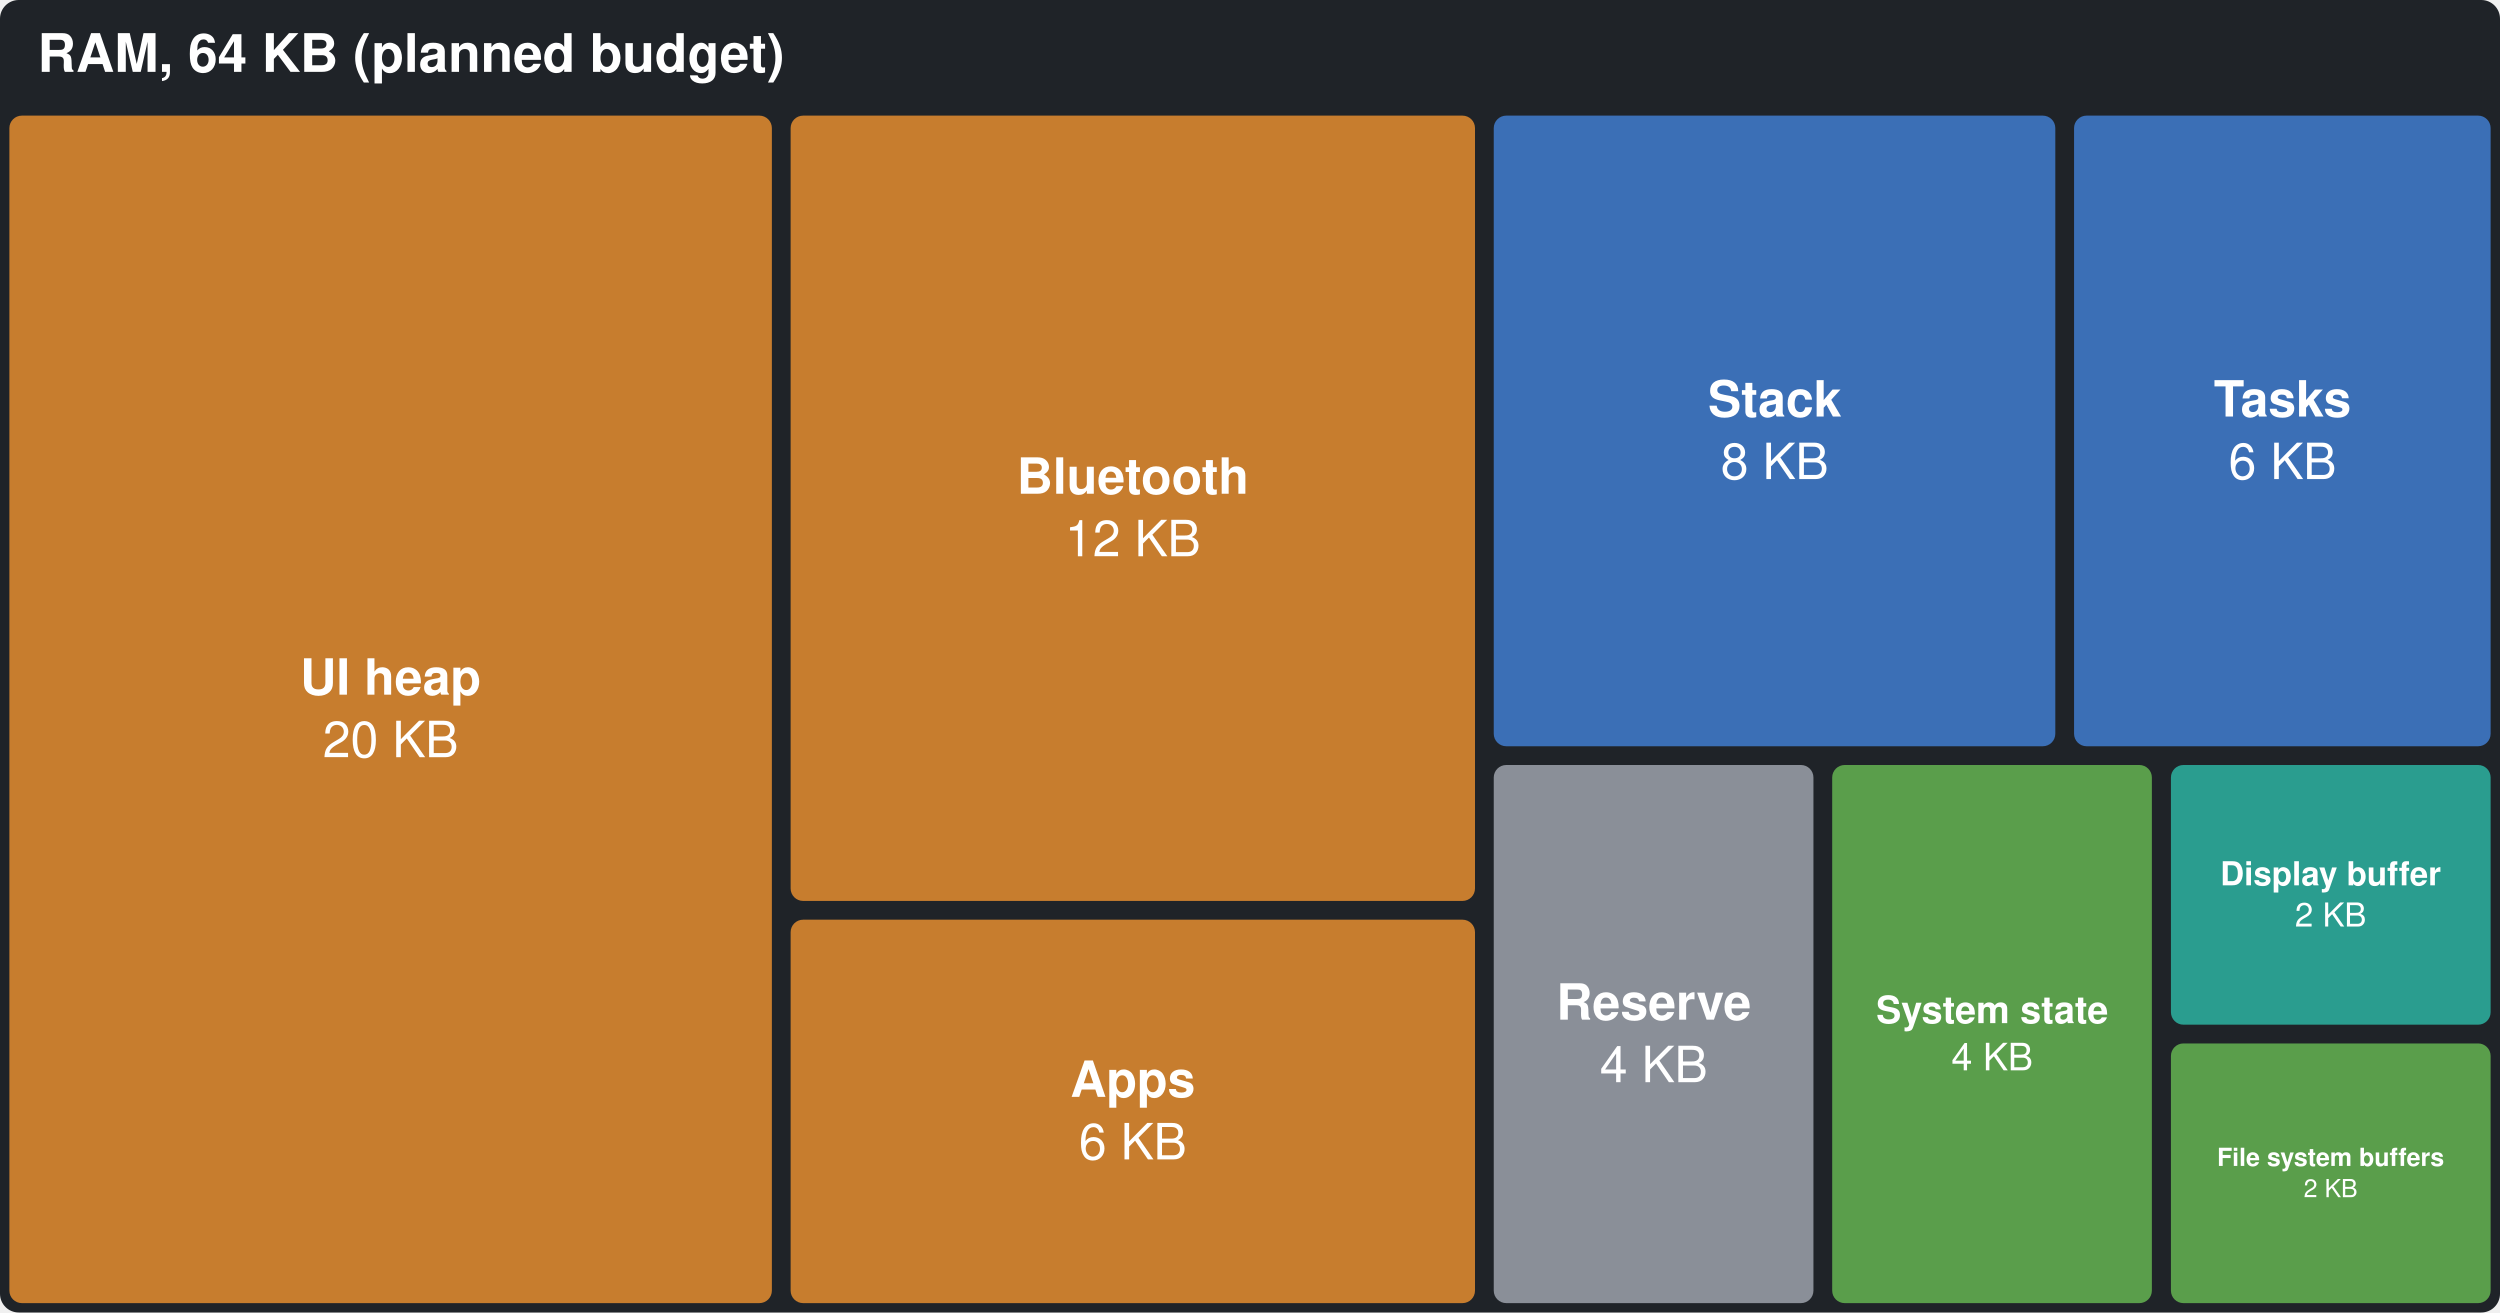
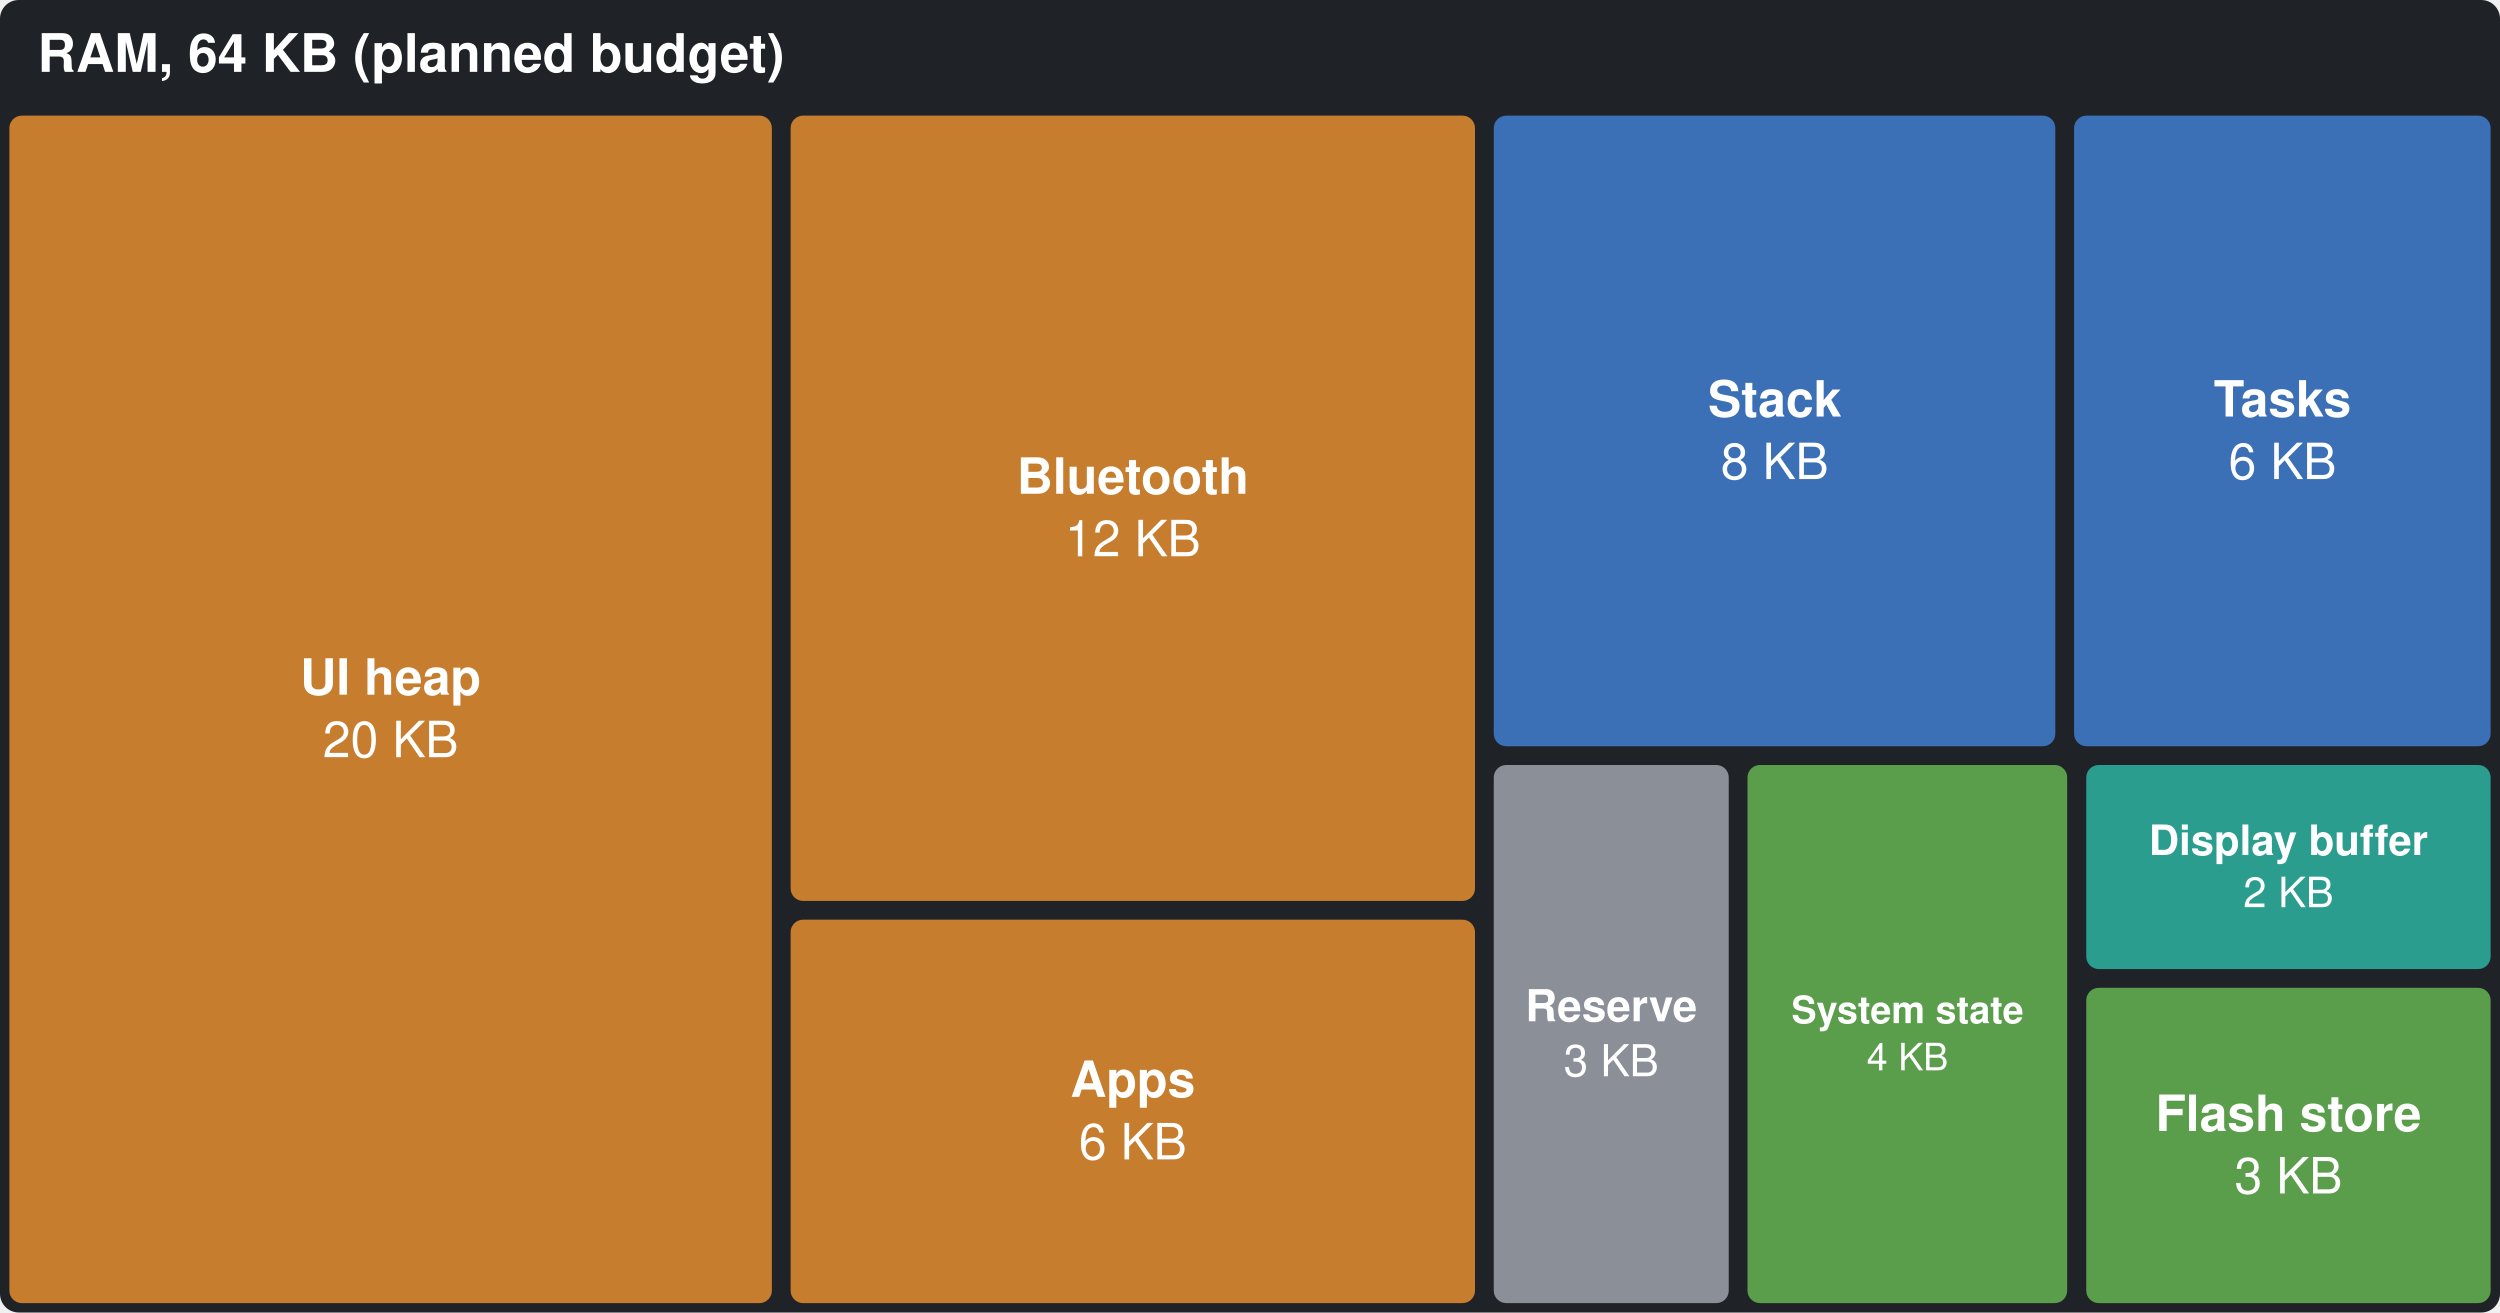
<svg xmlns="http://www.w3.org/2000/svg" viewBox="0 0 800 420" font-family="Helvetica, Arial, sans-serif">
  <rect width="800" height="420" rx="6" fill="#1f2328" />
  <text x="12" y="23" font-size="17" font-weight="bold" fill="#ffffff">RAM, 64 KB (planned budget)</text>
  <rect x="3.0" y="37.0" width="244.0" height="380.0" rx="4" fill="#c77d2e" />
  <text x="125.0" y="222.3" font-size="16.0" font-weight="bold" fill="#ffffff" text-anchor="middle">UI heap</text>
  <text x="125.0" y="242.3" font-size="16.0" font-weight="normal" fill="#ffffff" text-anchor="middle">20 KB</text>
  <rect x="253.0" y="37.0" width="219.0" height="251.3" rx="4" fill="#c77d2e" />
  <text x="362.5" y="158.0" font-size="16.0" font-weight="bold" fill="#ffffff" text-anchor="middle">Bluetooth</text>
  <text x="362.5" y="178.0" font-size="16.0" font-weight="normal" fill="#ffffff" text-anchor="middle">12 KB</text>
  <rect x="253.0" y="294.3" width="219.0" height="122.7" rx="4" fill="#c77d2e" />
  <text x="362.5" y="351.0" font-size="16.0" font-weight="bold" fill="#ffffff" text-anchor="middle">Apps</text>
  <text x="362.5" y="371.0" font-size="16.0" font-weight="normal" fill="#ffffff" text-anchor="middle">6 KB</text>
  <rect x="478.0" y="37.0" width="179.7" height="201.8" rx="4" fill="#3b6fb6" />
  <text x="567.9" y="133.3" font-size="16.0" font-weight="bold" fill="#ffffff" text-anchor="middle">Stack</text>
  <text x="567.9" y="153.3" font-size="16.0" font-weight="normal" fill="#ffffff" text-anchor="middle">8 KB</text>
  <rect x="663.7" y="37.0" width="133.3" height="201.8" rx="4" fill="#3b6fb6" />
  <text x="730.4" y="133.3" font-size="16.0" font-weight="bold" fill="#ffffff" text-anchor="middle">Tasks</text>
  <text x="730.4" y="153.3" font-size="16.0" font-weight="normal" fill="#ffffff" text-anchor="middle">6 KB</text>
-   <rect x="478.0" y="244.8" width="102.3" height="172.2" rx="4" fill="#8a8f98" />
-   <text x="529.2" y="326.3" font-size="16.0" font-weight="bold" fill="#ffffff" text-anchor="middle">Reserve</text>
-   <text x="529.2" y="346.3" font-size="16.0" font-weight="normal" fill="#ffffff" text-anchor="middle">4 KB</text>
-   <rect x="586.3" y="244.8" width="102.3" height="172.2" rx="4" fill="#5a9e4b" />
-   <text x="637.5" y="327.4" font-size="12.1" font-weight="bold" fill="#ffffff" text-anchor="middle">System state</text>
-   <text x="637.5" y="342.5" font-size="12.1" font-weight="normal" fill="#ffffff" text-anchor="middle">4 KB</text>
-   <rect x="694.7" y="244.8" width="102.3" height="83.1" rx="4" fill="#2a9d8f" />
-   <text x="745.8" y="283.3" font-size="10.6" font-weight="bold" fill="#ffffff" text-anchor="middle">Display buffer</text>
-   <text x="745.8" y="296.5" font-size="10.6" font-weight="normal" fill="#ffffff" text-anchor="middle">2 KB</text>
-   <rect x="694.7" y="333.9" width="102.3" height="83.1" rx="4" fill="#5a9e4b" />
-   <text x="745.8" y="373.1" font-size="8.0" font-weight="bold" fill="#ffffff" text-anchor="middle">File system buffers</text>
-   <text x="745.8" y="383.1" font-size="8.0" font-weight="normal" fill="#ffffff" text-anchor="middle">2 KB</text>
+   <rect x="478.0" y="244.8" width="75.2" height="172.2" rx="4" fill="#8a8f98" />
+   <text x="515.6" y="326.8" font-size="14.1" font-weight="bold" fill="#ffffff" text-anchor="middle">Reserve</text>
+   <text x="515.6" y="344.4" font-size="14.1" font-weight="normal" fill="#ffffff" text-anchor="middle">3 KB</text>
+   <rect x="559.2" y="244.8" width="102.3" height="172.2" rx="4" fill="#5a9e4b" />
+   <text x="610.4" y="327.4" font-size="12.1" font-weight="bold" fill="#ffffff" text-anchor="middle">System state</text>
+   <text x="610.4" y="342.5" font-size="12.1" font-weight="normal" fill="#ffffff" text-anchor="middle">4 KB</text>
+   <rect x="667.6" y="244.8" width="129.4" height="65.3" rx="4" fill="#2a9d8f" />
+   <text x="732.3" y="273.6" font-size="13.4" font-weight="bold" fill="#ffffff" text-anchor="middle">Display buffer</text>
+   <text x="732.3" y="290.3" font-size="13.4" font-weight="normal" fill="#ffffff" text-anchor="middle">2 KB</text>
+   <rect x="667.6" y="316.1" width="129.4" height="100.9" rx="4" fill="#5a9e4b" />
+   <text x="732.3" y="361.9" font-size="16.0" font-weight="bold" fill="#ffffff" text-anchor="middle">Flash store</text>
+   <text x="732.3" y="381.9" font-size="16.0" font-weight="normal" fill="#ffffff" text-anchor="middle">3 KB</text>
</svg>
